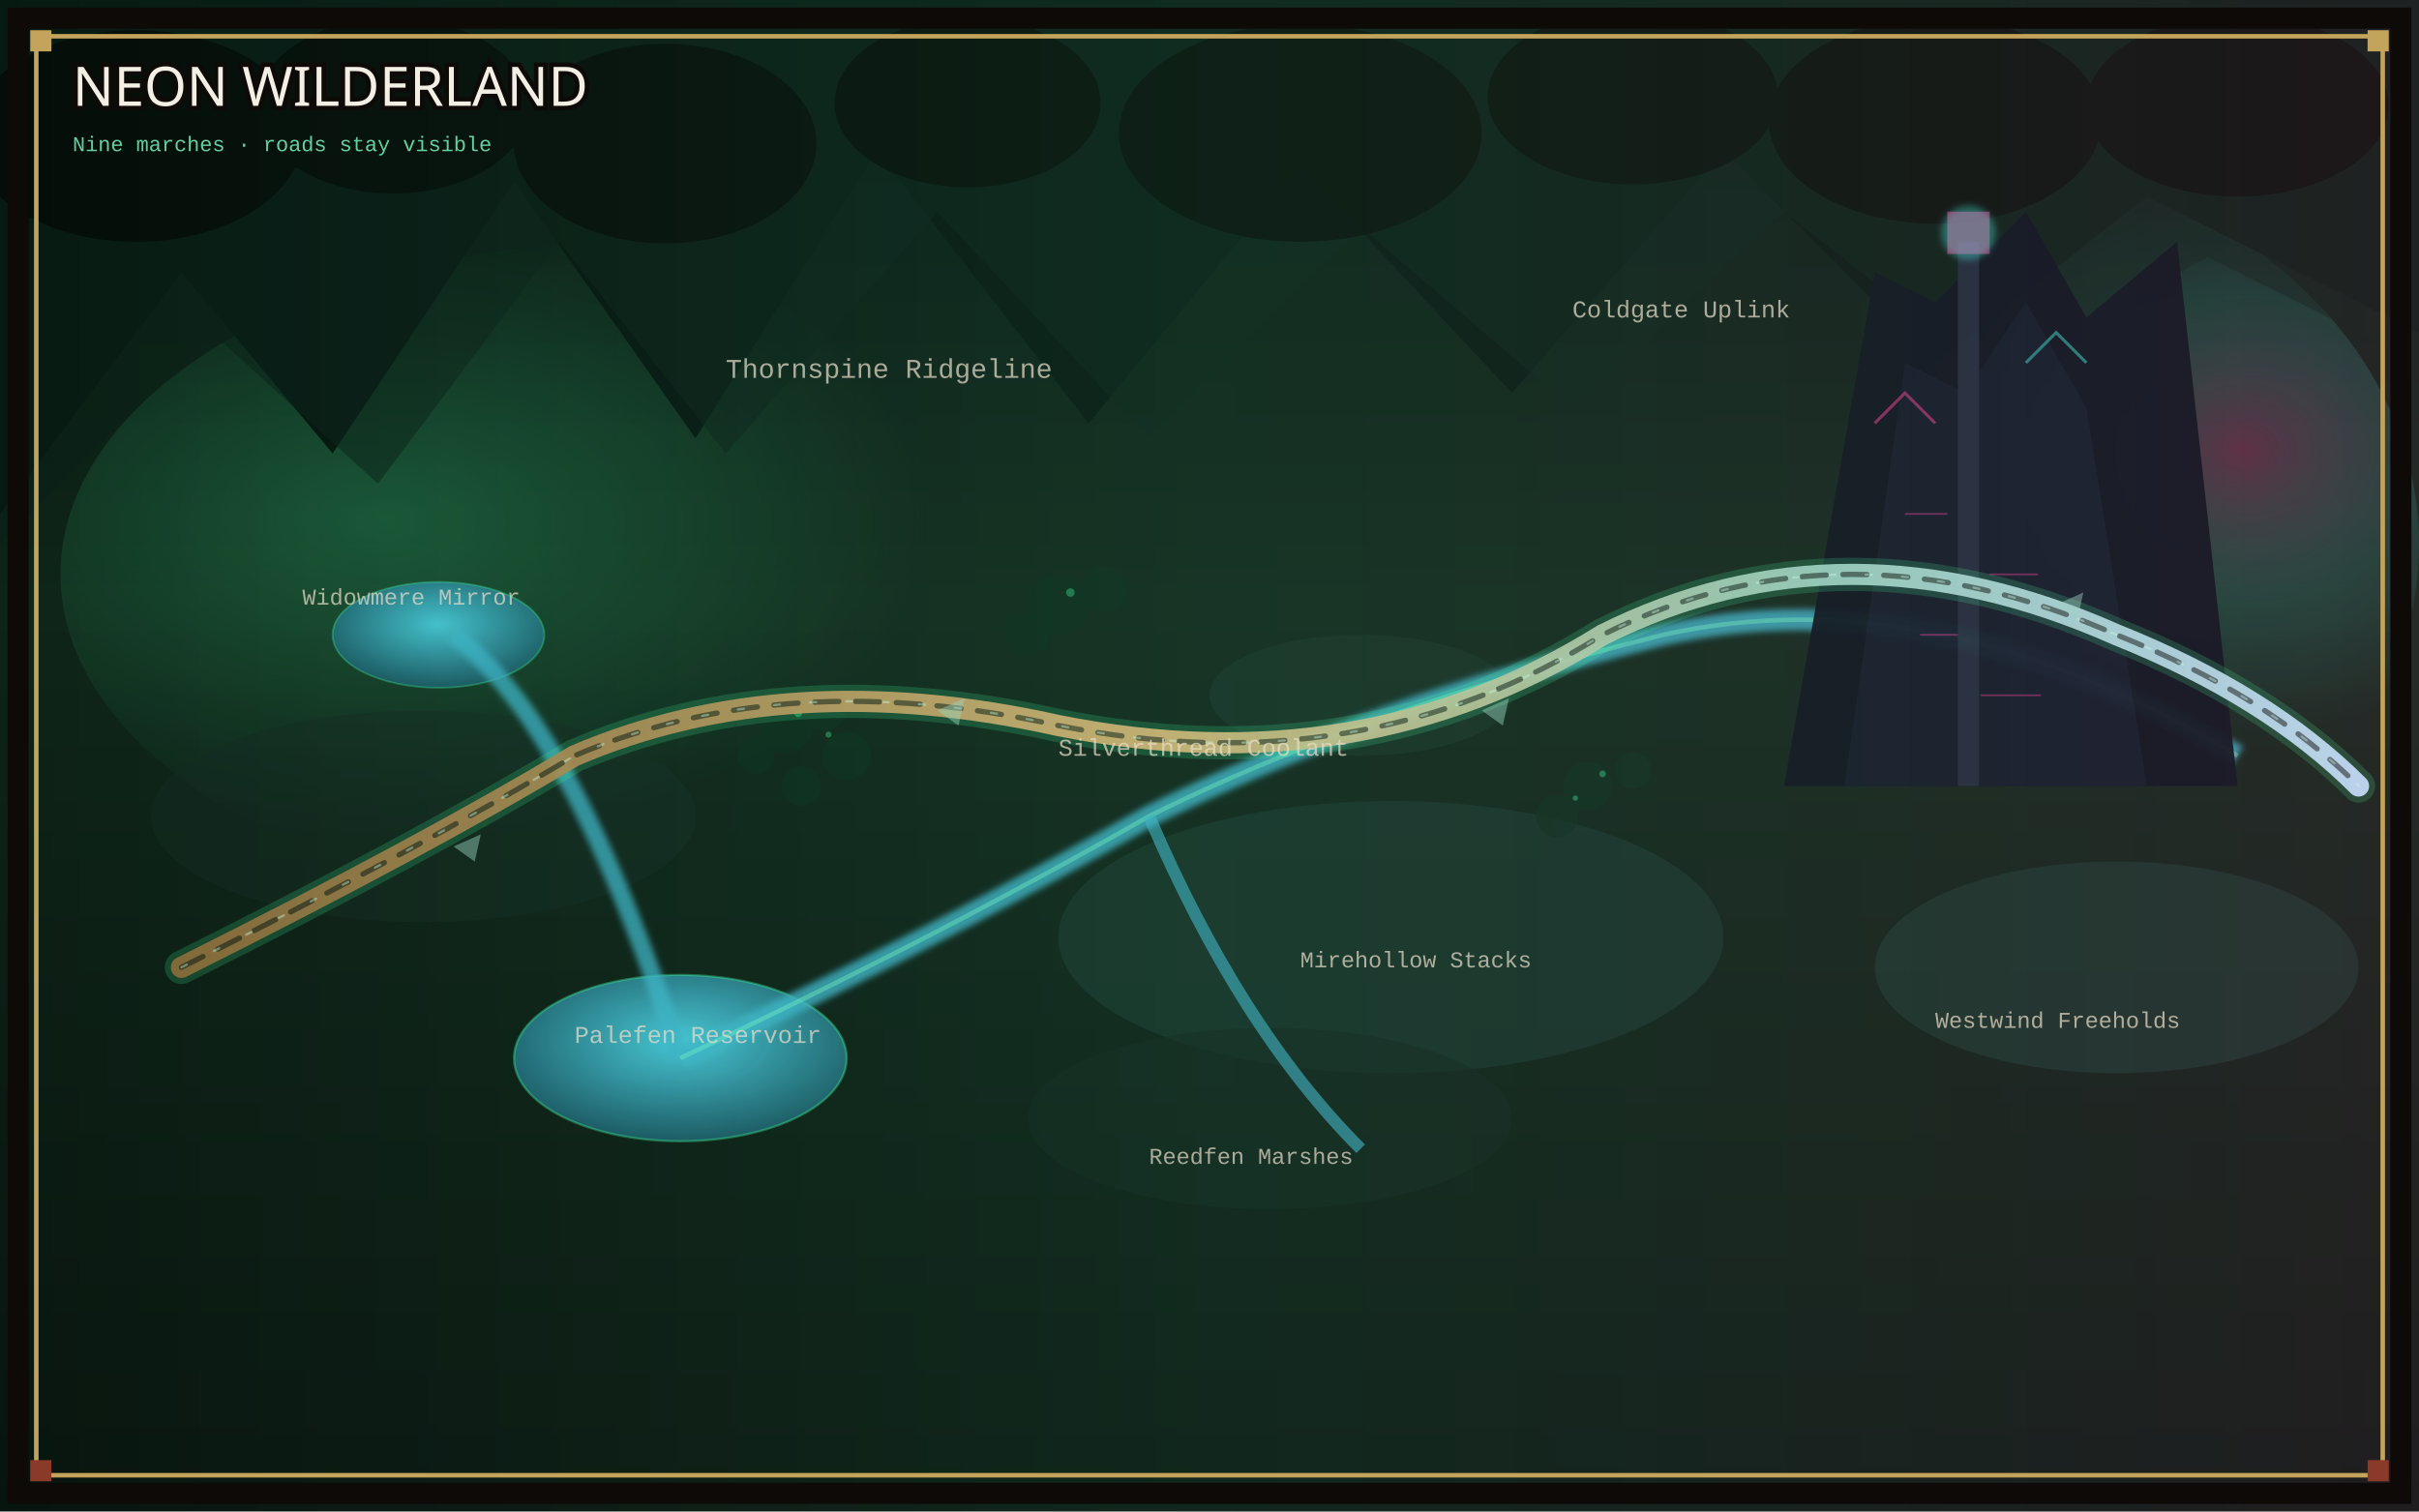
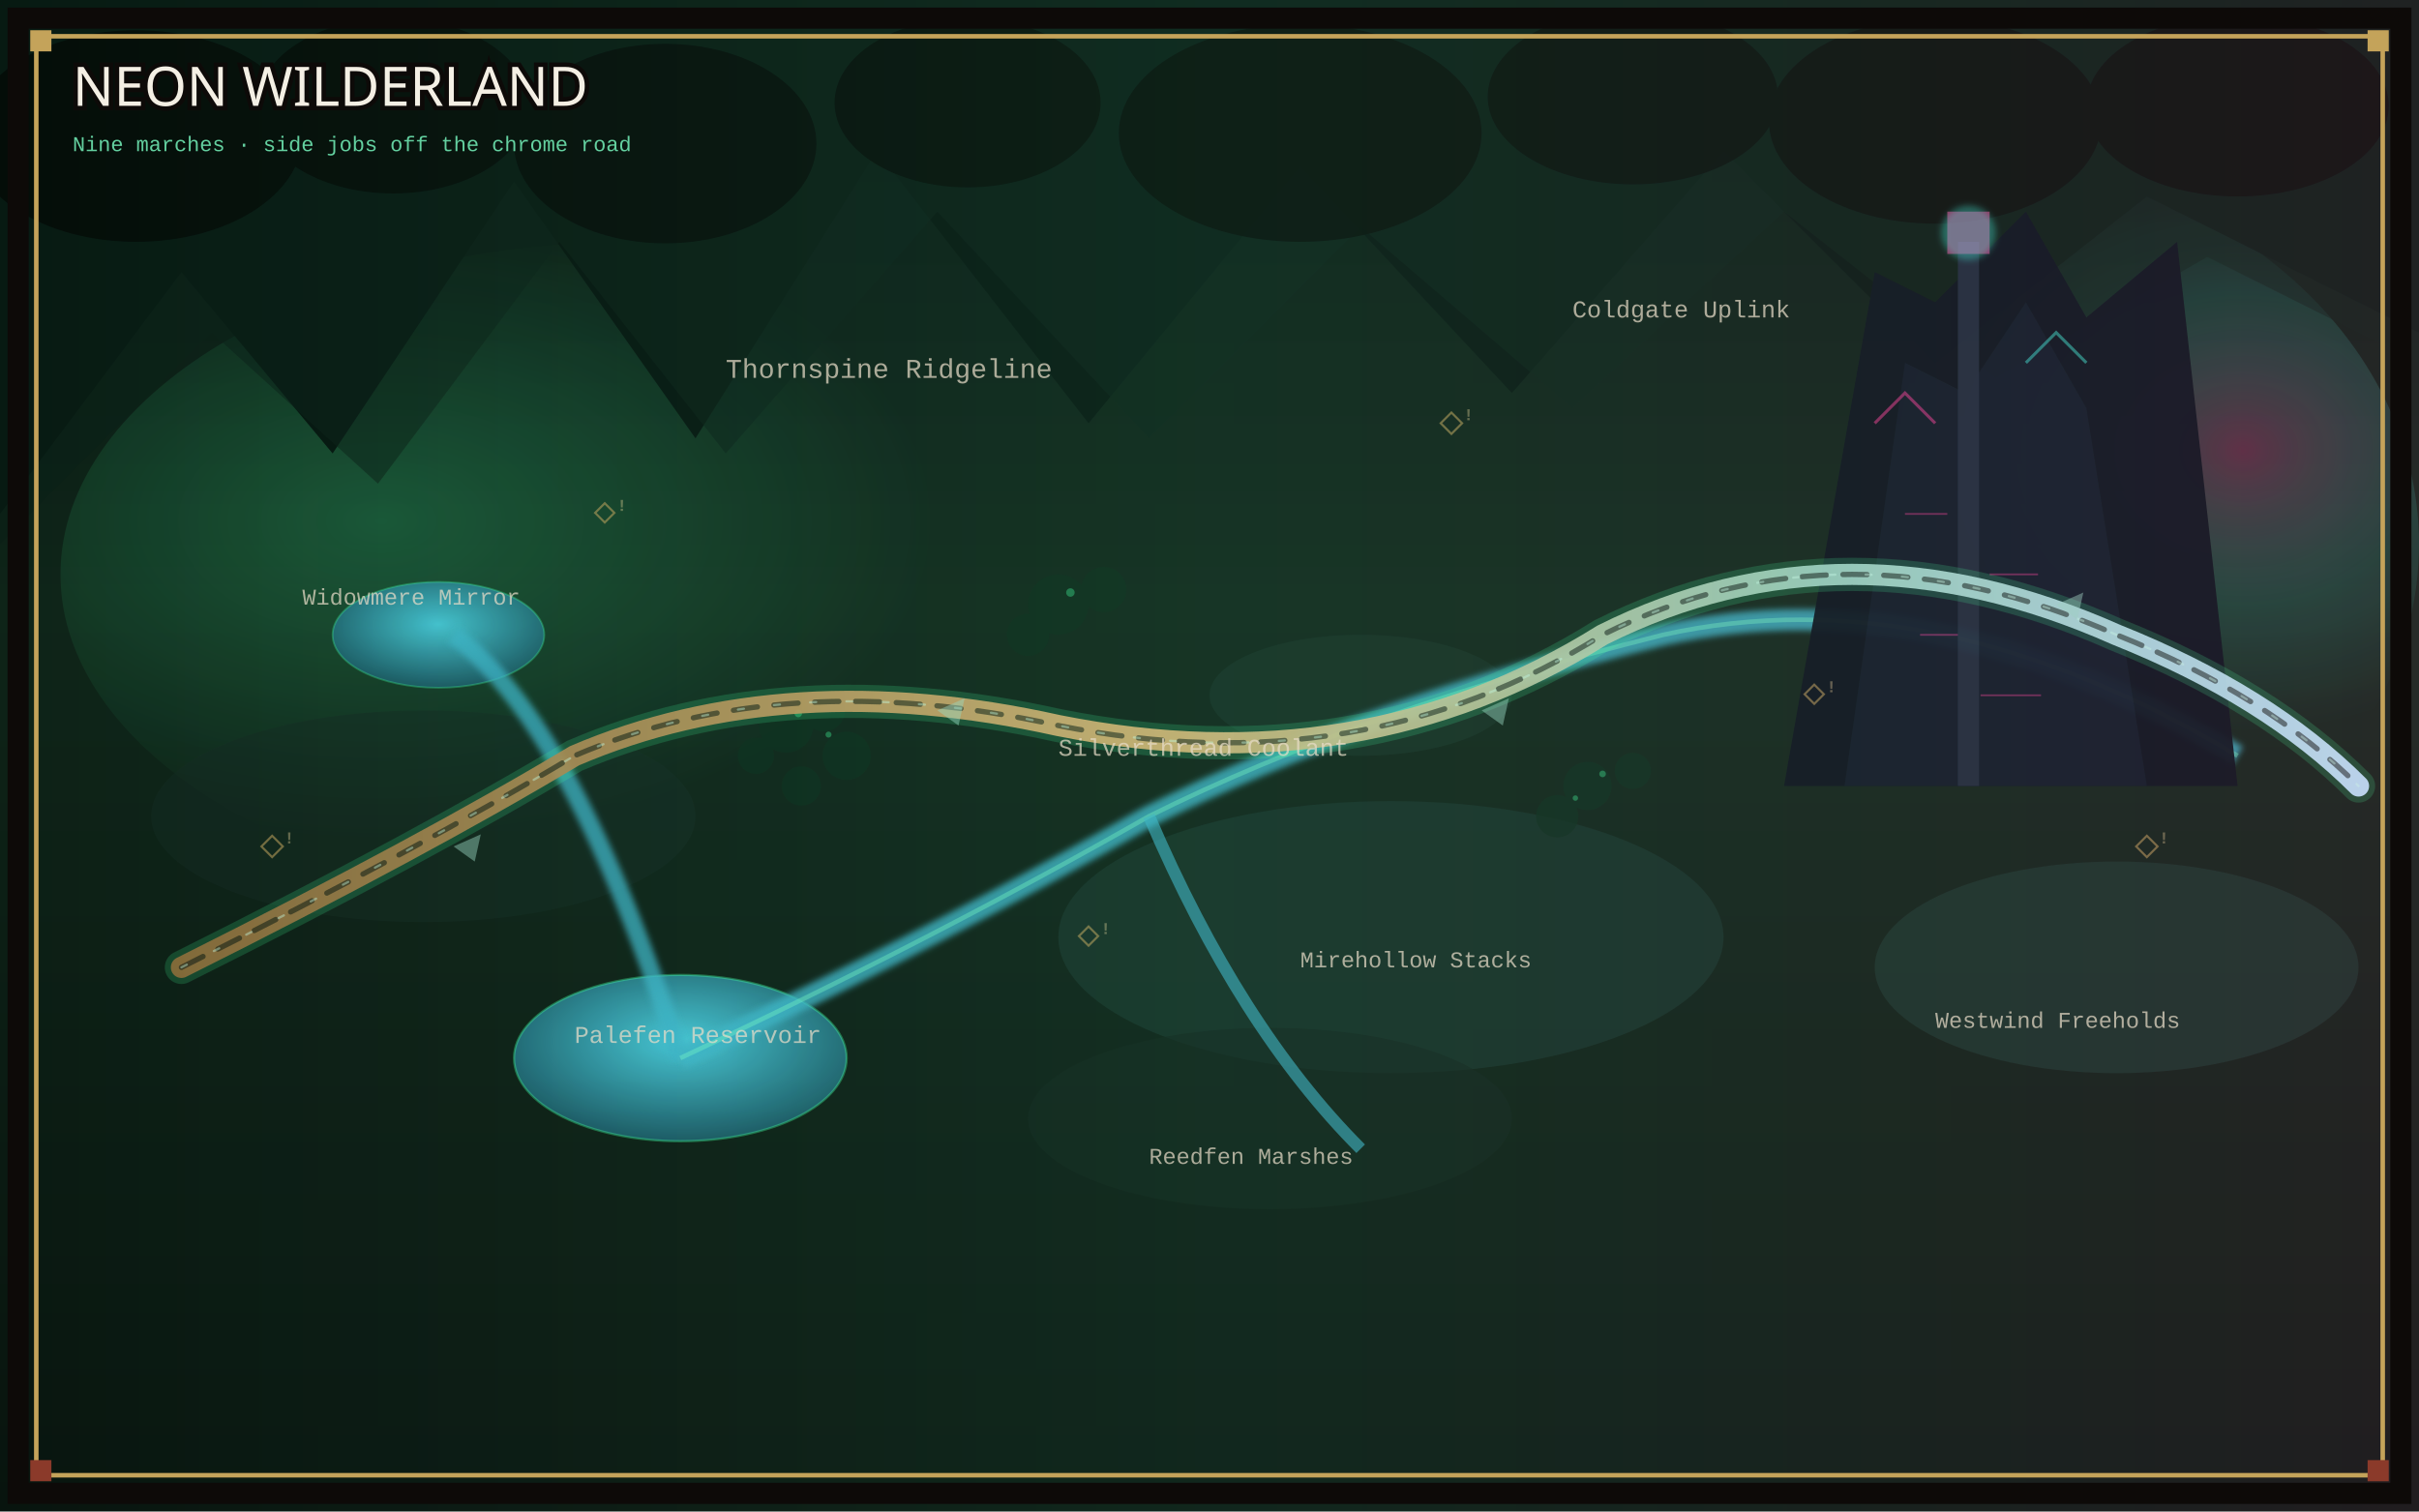
<svg xmlns="http://www.w3.org/2000/svg" width="1600" height="1000" viewBox="0 0 1600 1000" fill="none">
  <defs>
    <linearGradient id="nwSky" x1="0" y1="0" x2="0" y2="1">
      <stop offset="0%" stop-color="#061510" />
      <stop offset="40%" stop-color="#0e2418" />
      <stop offset="100%" stop-color="#08140e" />
    </linearGradient>
    <radialGradient id="nwBiolume" cx="28%" cy="42%" r="48%">
      <stop offset="0%" stop-color="#3dff9a" stop-opacity="0.22" />
      <stop offset="100%" stop-color="#3dff9a" stop-opacity="0" />
    </radialGradient>
    <radialGradient id="nwSpireGlow" cx="82%" cy="38%" r="36%">
      <stop offset="0%" stop-color="#ff3d9a" stop-opacity="0.28" />
      <stop offset="55%" stop-color="#3dffe8" stop-opacity="0.12" />
      <stop offset="100%" stop-color="#3dffe8" stop-opacity="0" />
    </radialGradient>
    <radialGradient id="nwCoolant" cx="50%" cy="40%" r="60%">
      <stop offset="0%" stop-color="#4ad4e8" />
      <stop offset="100%" stop-color="#1a5a68" />
    </radialGradient>
    <linearGradient id="nwRoad" x1="0" y1="0" x2="1" y2="0">
      <stop offset="0%" stop-color="#8a6a3a" />
      <stop offset="45%" stop-color="#d4b070" />
      <stop offset="75%" stop-color="#9ad4c0" />
      <stop offset="100%" stop-color="#c0e8ff" />
    </linearGradient>
    <linearGradient id="nwMist" x1="0" y1="0" x2="1" y2="0">
      <stop offset="0%" stop-color="#7affc4" stop-opacity="0" />
      <stop offset="50%" stop-color="#7affc4" stop-opacity="0.08" />
      <stop offset="100%" stop-color="#ff6ab8" stop-opacity="0.1" />
    </linearGradient>
    <filter id="nwBlur" x="-10%" y="-10%" width="120%" height="120%">
      <feGaussianBlur stdDeviation="2.2" />
    </filter>
  </defs>
  <rect width="1600" height="1000" fill="url(#nwSky)" />
  <ellipse cx="420" cy="380" rx="380" ry="220" fill="url(#nwBiolume)" />
  <ellipse cx="1280" cy="360" rx="320" ry="260" fill="url(#nwSpireGlow)" />
  <path d="M0 340 L120 180 L220 300 L340 120 L460 290 L580 100 L720 280 L860 110 L1000 260 L1140 100 L1280 240 L1420 130 L1600 220 L1600 0 L0 0Z" fill="#04140e" />
  <path d="M0 360 L140 220 L250 320 L370 160 L480 300 L620 140 L760 290 L900 150 L1040 270 L1180 140 L1320 250 L1460 170 L1600 240 L1600 0 L0 0Z" fill="#0a1f16" opacity="0.55" />
  <g fill="#030c08" opacity="0.92">
    <ellipse cx="90" cy="90" rx="110" ry="70" />
    <ellipse cx="260" cy="70" rx="90" ry="58" />
    <ellipse cx="440" cy="95" rx="100" ry="66" />
    <ellipse cx="640" cy="68" rx="88" ry="56" />
    <ellipse cx="860" cy="88" rx="120" ry="72" />
    <ellipse cx="1080" cy="64" rx="96" ry="58" />
    <ellipse cx="1280" cy="80" rx="110" ry="68" />
    <ellipse cx="1480" cy="70" rx="100" ry="60" />
  </g>
  <ellipse cx="920" cy="620" rx="220" ry="90" fill="#143028" opacity="0.7" />
  <ellipse cx="1400" cy="640" rx="160" ry="70" fill="#1a3830" opacity="0.55" />
  <ellipse cx="280" cy="540" rx="180" ry="70" fill="#122820" opacity="0.5" />
  <ellipse cx="840" cy="740" rx="160" ry="60" fill="#0e2018" opacity="0.65" />
  <ellipse cx="900" cy="460" rx="100" ry="40" fill="#163428" opacity="0.45" />
  <ellipse cx="450" cy="700" rx="110" ry="55" fill="url(#nwCoolant)" opacity="0.9" />
  <ellipse cx="290" cy="420" rx="70" ry="35" fill="url(#nwCoolant)" opacity="0.85" />
  <ellipse cx="450" cy="700" rx="110" ry="55" fill="none" stroke="#3dff9a" stroke-width="1.5" opacity="0.35" />
  <ellipse cx="290" cy="420" rx="70" ry="35" fill="none" stroke="#3dff9a" stroke-width="1.2" opacity="0.3" />
  <path d="M300 420 Q380 480 450 700" fill="none" stroke="#3ab0c4" stroke-width="12" opacity="0.75" filter="url(#nwBlur)" />
  <path d="M450 700 Q620 620 760 540 Q900 470 1100 420 Q1280 380 1480 500" fill="none" stroke="#3ab0c4" stroke-width="14" opacity="0.8" filter="url(#nwBlur)" />
  <path d="M450 700 Q620 620 760 540 Q900 470 1100 420 Q1280 380 1480 500" fill="none" stroke="#7affc4" stroke-width="3" opacity="0.35" />
  <path d="M760 540 Q820 680 900 760" fill="none" stroke="#3ab0c4" stroke-width="8" opacity="0.6" />
  <g fill="#0a2818" opacity="0.75">
    <circle cx="520" cy="480" r="18" />
    <circle cx="545" cy="470" r="14" />
    <circle cx="500" cy="500" r="12" />
    <circle cx="560" cy="500" r="16" />
    <circle cx="530" cy="520" r="13" />
    <circle cx="700" cy="400" r="20" />
    <circle cx="730" cy="390" r="15" />
    <circle cx="680" cy="420" r="14" />
    <circle cx="1050" cy="520" r="16" />
    <circle cx="1080" cy="510" r="12" />
    <circle cx="1030" cy="540" r="14" />
  </g>
  <g fill="#3dff9a" opacity="0.35">
    <circle cx="528" cy="472" r="2.5" />
    <circle cx="548" cy="486" r="2" />
    <circle cx="708" cy="392" r="2.8" />
    <circle cx="1060" cy="512" r="2.2" />
    <circle cx="1042" cy="528" r="1.8" />
  </g>
  <g opacity="0.95">
    <path d="M1180 520 L1240 180 L1280 200 L1340 140 L1380 210 L1440 160 L1480 520Z" fill="#061018" />
    <path d="M1220 520 L1260 240 L1300 260 L1340 200 L1380 270 L1420 520Z" fill="#0a1824" opacity="0.85" />
    <rect x="1295" y="160" width="14" height="360" fill="#1a2838" />
    <rect x="1288" y="140" width="28" height="28" fill="#ff3d9a" opacity="0.55" />
    <circle cx="1302" cy="154" r="18" fill="#3dffe8" opacity="0.35" filter="url(#nwBlur)" />
    <path d="M1240 280 L1260 260 L1280 280" fill="none" stroke="#ff3d9a" stroke-width="2" opacity="0.5" />
    <path d="M1340 240 L1360 220 L1380 240" fill="none" stroke="#3dffe8" stroke-width="2" opacity="0.45" />
    <g stroke="#ff3d9a" stroke-width="1.2" opacity="0.4">
      <line x1="1260" y1="340" x2="1288" y2="340" />
      <line x1="1316" y1="380" x2="1348" y2="380" />
      <line x1="1270" y1="420" x2="1295" y2="420" />
      <line x1="1310" y1="460" x2="1350" y2="460" />
    </g>
  </g>
  <path d="M120 640 Q280 560 380 500 Q520 440 700 480 Q900 520 1060 420 Q1220 340 1400 420 Q1500 460 1560 520" fill="none" stroke="#3dff9a" stroke-width="22" stroke-linecap="round" opacity="0.18" />
  <path d="M120 640 Q280 560 380 500 Q520 440 700 480 Q900 520 1060 420 Q1220 340 1400 420 Q1500 460 1560 520" fill="none" stroke="url(#nwRoad)" stroke-width="14" stroke-linecap="round" opacity="0.92" />
  <path d="M120 640 Q280 560 380 500 Q520 440 700 480 Q900 520 1060 420 Q1220 340 1400 420 Q1500 460 1560 520" fill="none" stroke="#0a1810" stroke-width="3.5" stroke-linecap="round" stroke-dasharray="16 11" opacity="0.55" />
  <path d="M120 640 Q280 560 380 500 Q520 440 700 480 Q900 520 1060 420 Q1220 340 1400 420 Q1500 460 1560 520" fill="none" stroke="#c8ffe8" stroke-width="1.5" stroke-linecap="round" stroke-dasharray="4 20" opacity="0.4" />
  <g fill="#9ad4c0" opacity="0.45">
    <path d="M300 560 L318 552 L314 570Z" />
    <path d="M620 470 L638 462 L634 480Z" />
    <path d="M980 470 L998 462 L994 480Z" />
    <path d="M1360 400 L1378 392 L1374 410Z" />
  </g>
+   <g opacity="0.55" fill="none" stroke="#c4a35a" stroke-width="1.4">
+     <rect x="175" y="555" width="10" height="10" transform="rotate(45 180 560)" />
+     <rect x="395" y="335" width="9" height="9" transform="rotate(45 400 340)" />
+     <rect x="715" y="615" width="9" height="9" transform="rotate(45 720 620)" />
+     <rect x="955" y="275" width="10" height="10" transform="rotate(45 960 280)" />
+     <rect x="1195" y="455" width="9" height="9" transform="rotate(45 1200 460)" />
+     <rect x="1415" y="555" width="10" height="10" transform="rotate(45 1420 560)" />
+   </g>
+   <g fill="#ffe0a0" opacity="0.35" font-family="Courier New, monospace" font-size="11" font-weight="700">
+     <text x="188" y="558">!</text>
+     <text x="408" y="338">!</text>
+     <text x="728" y="618">!</text>
+     <text x="968" y="278">!</text>
+     <text x="1208" y="458">!</text>
+     <text x="1428" y="558">!</text>
+   </g>
  <rect width="1600" height="1000" fill="url(#nwMist)" />
  <g font-family="Courier New, monospace" fill="#e8dcc8" opacity="0.72">
    <text x="380" y="690" font-size="16">Palefen Reservoir</text>
    <text x="200" y="400" font-size="15">Widowmere Mirror</text>
    <text x="700" y="500" font-size="16">Silverthread Coolant</text>
    <text x="480" y="250" font-size="18">Thornspine Ridgeline</text>
    <text x="860" y="640" font-size="15">Mirehollow Stacks</text>
    <text x="1040" y="210" font-size="16">Coldgate Uplink</text>
    <text x="760" y="770" font-size="15">Reedfen Marshes</text>
    <text x="1280" y="680" font-size="15">Westwind Freeholds</text>
  </g>
  <rect x="12" y="12" width="1576" height="976" fill="none" stroke="#0d0a08" stroke-width="14" />
  <rect x="24" y="24" width="1552" height="952" fill="none" stroke="#c4a35a" stroke-width="3" />
  <rect x="20" y="20" width="14" height="14" fill="#c4a35a" />
  <rect x="1566" y="20" width="14" height="14" fill="#c4a35a" />
  <rect x="20" y="966" width="14" height="14" fill="#8b3a2a" />
  <rect x="1566" y="966" width="14" height="14" fill="#8b3a2a" />
  <text x="48" y="70" font-family="Impact, Arial Black, sans-serif" font-size="36" fill="#f4efe4" stroke="#0d0a08" stroke-width="6" paint-order="stroke">NEON WILDERLAND</text>
-   <text x="48" y="100" font-family="Courier New, monospace" font-size="14" fill="#7affc4" opacity="0.8">Nine marches · roads stay visible</text>
+   <text x="48" y="100" font-family="Courier New, monospace" font-size="14" fill="#7affc4" opacity="0.8">Nine marches · side jobs off the chrome road</text>
</svg>
